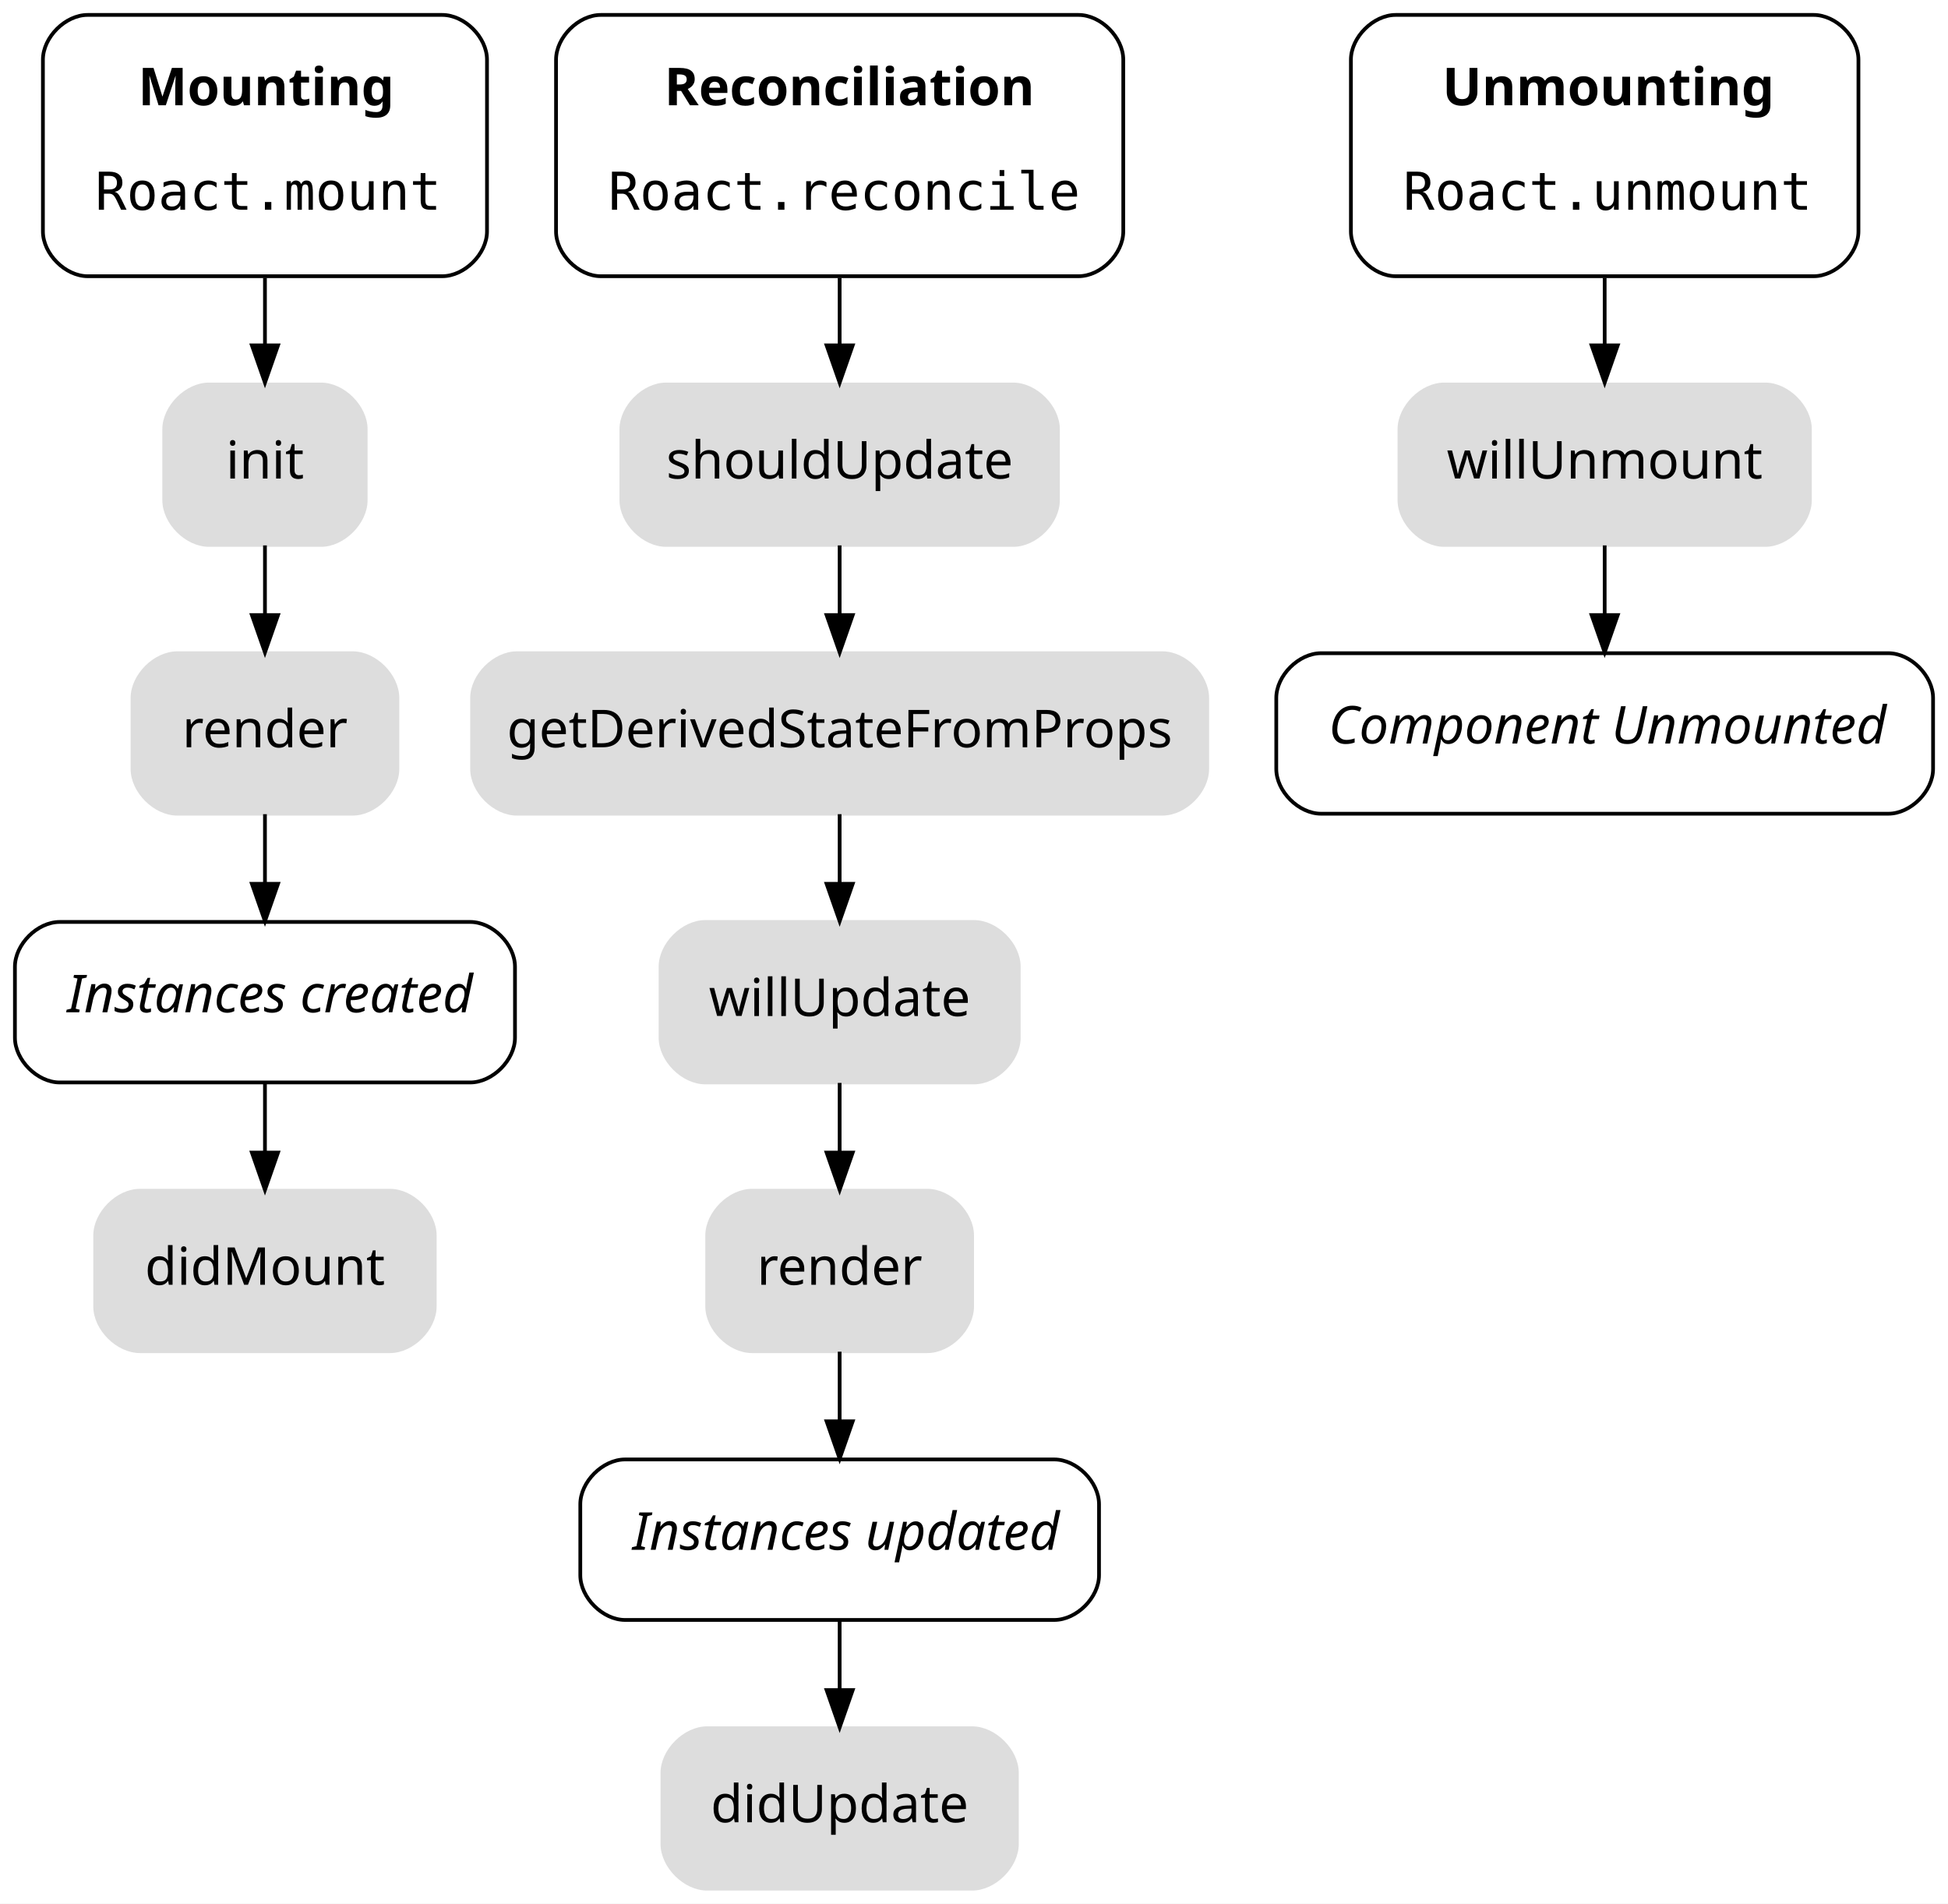
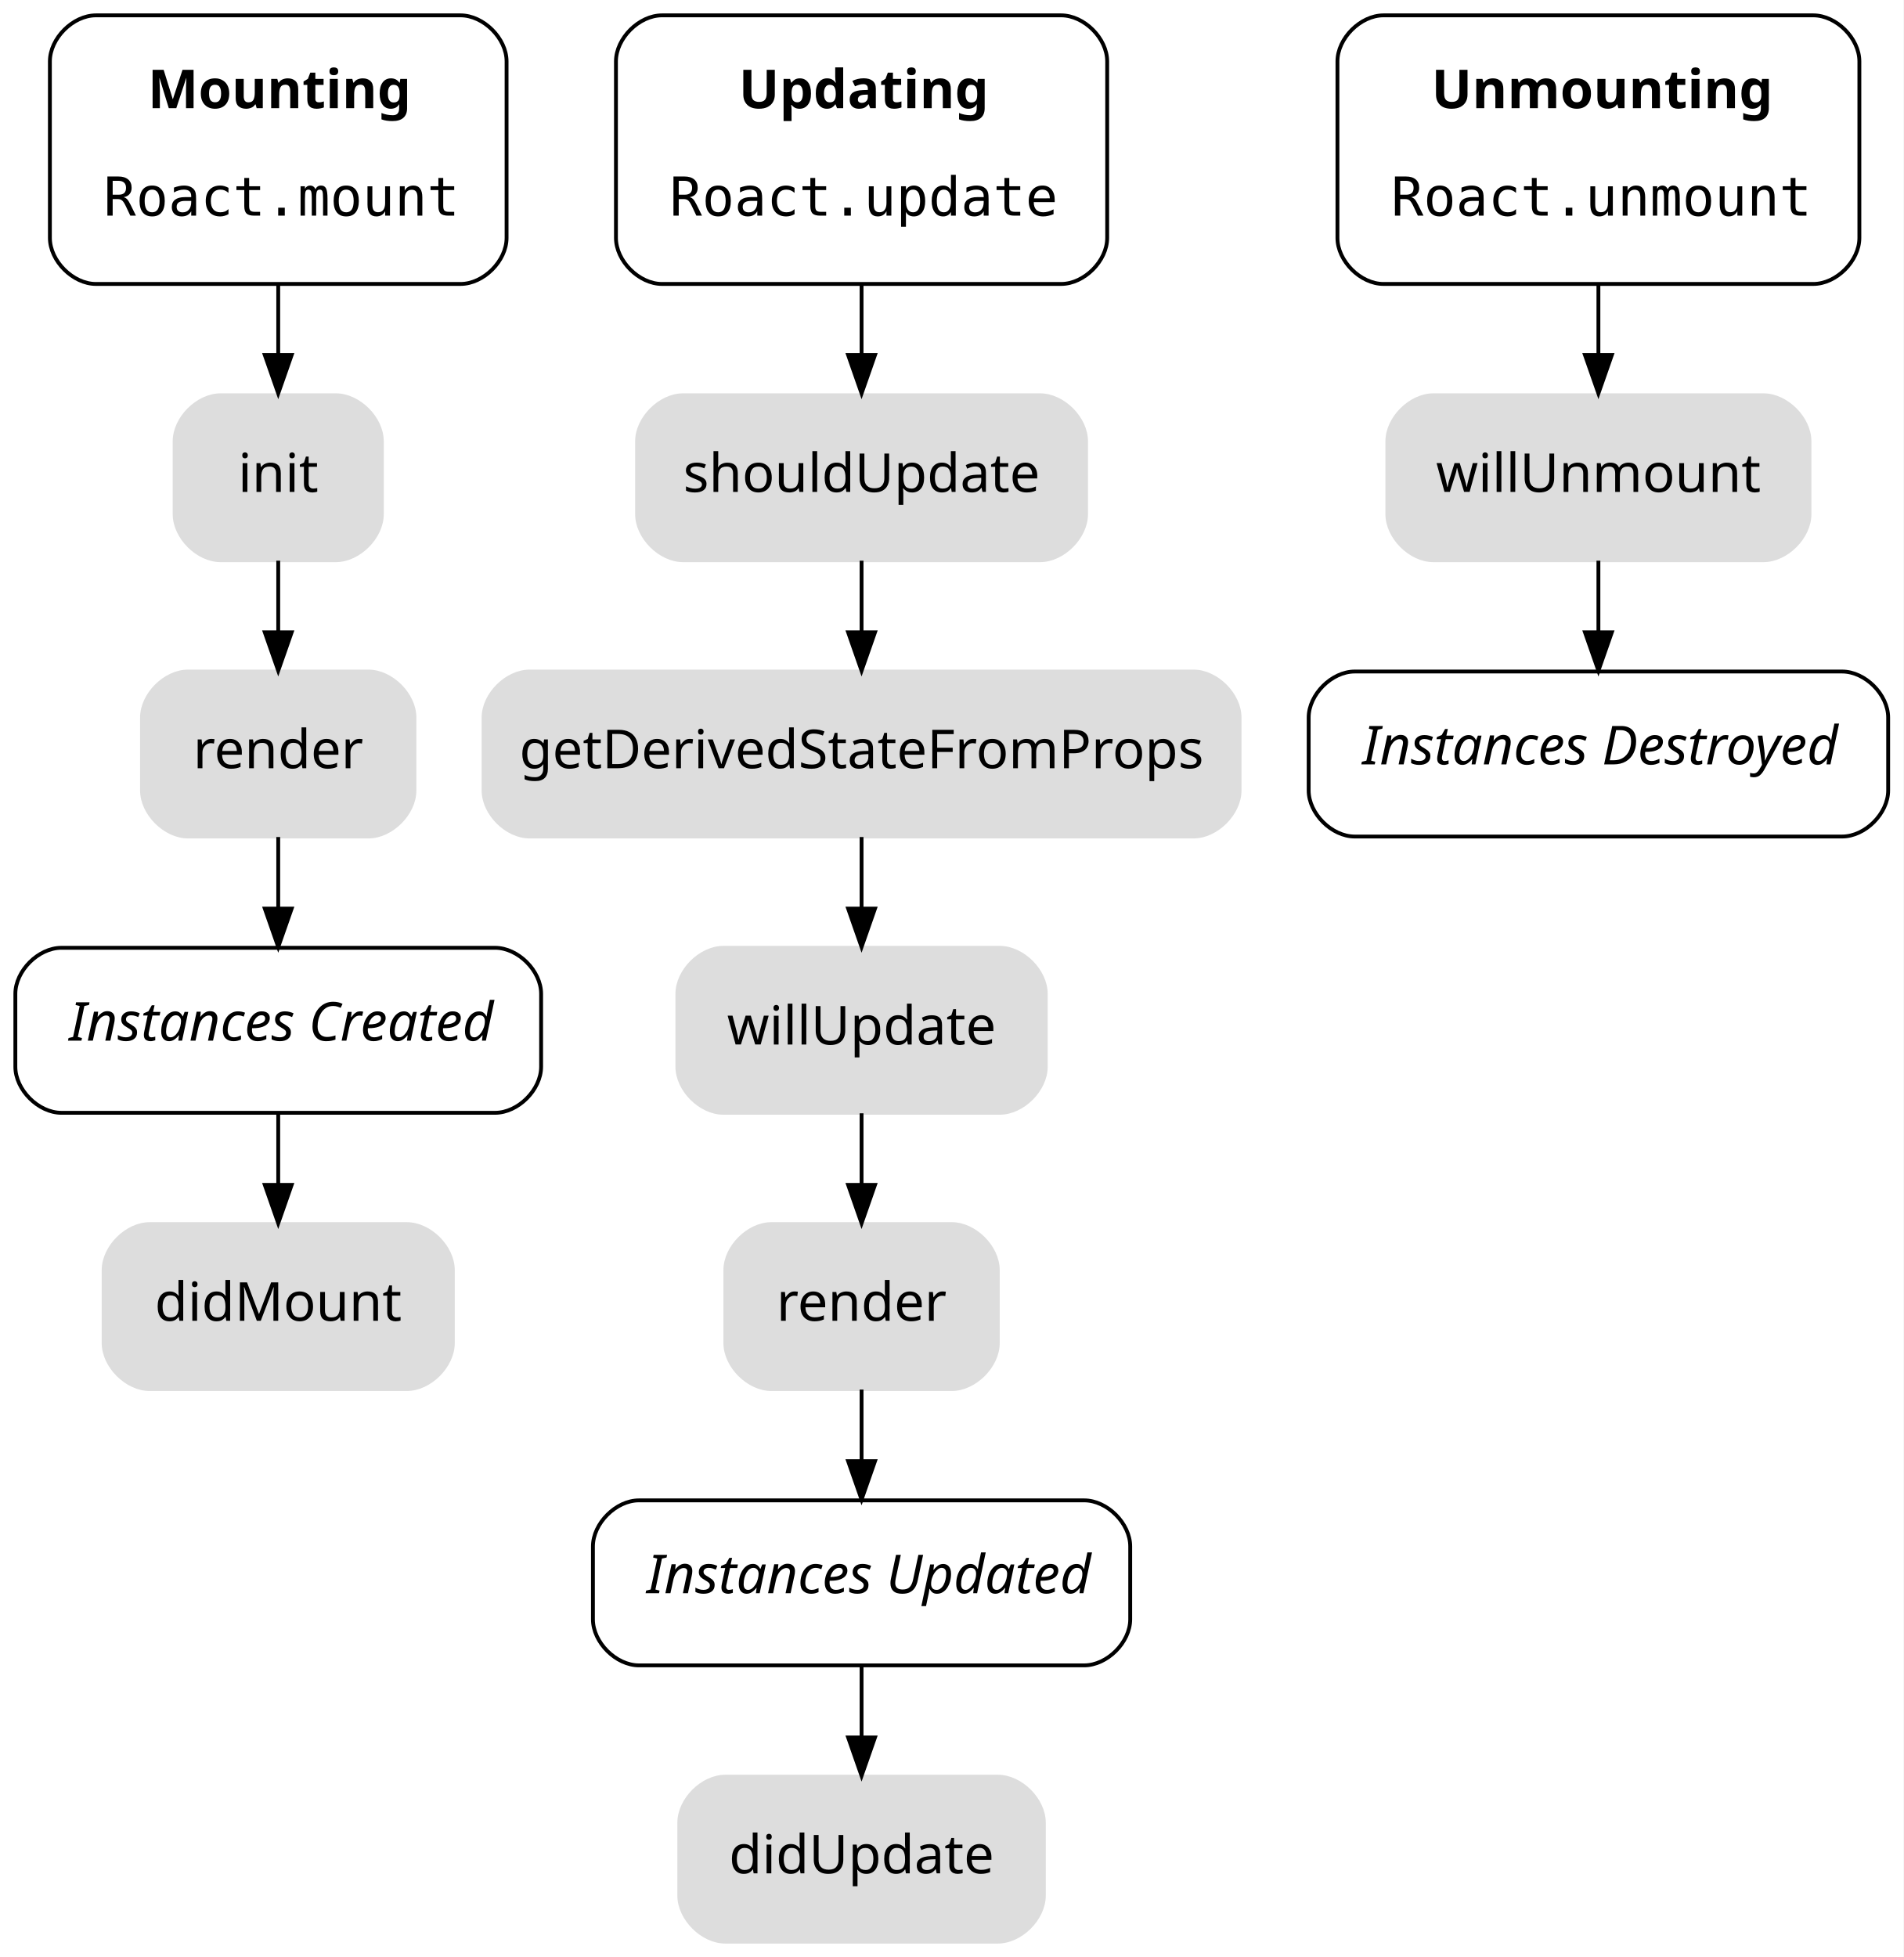
- <svg xmlns="http://www.w3.org/2000/svg" width="522pt" height="510pt" viewBox="0.00 0.00 522.00 510.00">
+ <svg xmlns="http://www.w3.org/2000/svg" width="496pt" height="510pt" viewBox="0.00 0.00 496.00 510.00">
  <g id="graph0" class="graph" transform="scale(1 1) rotate(0) translate(4 506)">
-     <polygon fill="white" stroke="none" points="-4,4 -4,-506 518,-506 518,4 -4,4" />
+     <polygon fill="white" stroke="none" points="-4,4 -4,-506 492,-506 492,4 -4,4" />
    <g id="node1" class="node">
-       <path fill="#dddddd" stroke="#dddddd" d="M90.5,-331C90.5,-331 43.5,-331 43.5,-331 37.5,-331 31.5,-325 31.5,-319 31.5,-319 31.5,-300 31.5,-300 31.5,-294 37.5,-288 43.5,-288 43.5,-288 90.5,-288 90.5,-288 96.5,-288 102.5,-294 102.5,-300 102.5,-300 102.5,-319 102.5,-319 102.5,-325 96.5,-331 90.5,-331" />
-       <text text-anchor="middle" x="67" y="-305.8" font-family="Segoe UI" font-size="14.00">render</text>
+       <path fill="#dddddd" stroke="#dddddd" d="M92,-331C92,-331 45,-331 45,-331 39,-331 33,-325 33,-319 33,-319 33,-300 33,-300 33,-294 39,-288 45,-288 45,-288 92,-288 92,-288 98,-288 104,-294 104,-300 104,-300 104,-319 104,-319 104,-325 98,-331 92,-331" />
+       <text text-anchor="middle" x="68.5" y="-305.8" font-family="Segoe UI" font-size="14.00">render</text>
    </g>
    <g id="node2" class="node">
-       <path fill="none" stroke="#000000" d="M122,-259C122,-259 12,-259 12,-259 6,-259 0,-253 0,-247 0,-247 0,-228 0,-228 0,-222 6,-216 12,-216 12,-216 122,-216 122,-216 128,-216 134,-222 134,-228 134,-228 134,-247 134,-247 134,-253 128,-259 122,-259" />
-       <text text-anchor="start" x="14" y="-234.8" font-family="Segoe UI" font-style="italic" font-size="14.00">Instances created</text>
+       <path fill="none" stroke="#000000" d="M125,-259C125,-259 12,-259 12,-259 6,-259 0,-253 0,-247 0,-247 0,-228 0,-228 0,-222 6,-216 12,-216 12,-216 125,-216 125,-216 131,-216 137,-222 137,-228 137,-228 137,-247 137,-247 137,-253 131,-259 125,-259" />
+       <text text-anchor="start" x="14" y="-234.8" font-family="Segoe UI" font-style="italic" font-size="14.00">Instances Created</text>
    </g>
    <g id="edge3" class="edge">
-       <path fill="none" stroke="black" d="M67,-287.876C67,-282.089 67,-275.667 67,-269.421" />
-       <polygon fill="black" stroke="black" points="70.5,-269.218 67,-259.218 63.5,-269.218 70.5,-269.218" />
+       <path fill="none" stroke="black" d="M68.5,-287.876C68.5,-282.089 68.5,-275.667 68.5,-269.421" />
+       <polygon fill="black" stroke="black" points="72,-269.218 68.5,-259.218 65,-269.218 72,-269.218" />
    </g>
    <g id="node5" class="node">
-       <path fill="#dddddd" stroke="#dddddd" d="M100.5,-187C100.5,-187 33.5,-187 33.5,-187 27.5,-187 21.5,-181 21.5,-175 21.5,-175 21.5,-156 21.5,-156 21.5,-150 27.5,-144 33.5,-144 33.5,-144 100.5,-144 100.5,-144 106.5,-144 112.5,-150 112.5,-156 112.5,-156 112.5,-175 112.5,-175 112.5,-181 106.5,-187 100.5,-187" />
-       <text text-anchor="middle" x="67" y="-161.8" font-family="Segoe UI" font-size="14.00">didMount</text>
+       <path fill="#dddddd" stroke="#dddddd" d="M102,-187C102,-187 35,-187 35,-187 29,-187 23,-181 23,-175 23,-175 23,-156 23,-156 23,-150 29,-144 35,-144 35,-144 102,-144 102,-144 108,-144 114,-150 114,-156 114,-156 114,-175 114,-175 114,-181 108,-187 102,-187" />
+       <text text-anchor="middle" x="68.5" y="-161.8" font-family="Segoe UI" font-size="14.00">didMount</text>
    </g>
    <g id="edge4" class="edge">
-       <path fill="none" stroke="black" d="M67,-215.876C67,-210.089 67,-203.667 67,-197.421" />
-       <polygon fill="black" stroke="black" points="70.5,-197.218 67,-187.218 63.5,-197.218 70.5,-197.218" />
+       <path fill="none" stroke="black" d="M68.5,-215.876C68.5,-210.089 68.5,-203.667 68.5,-197.421" />
+       <polygon fill="black" stroke="black" points="72,-197.218 68.5,-187.218 65,-197.218 72,-197.218" />
    </g>
    <g id="node3" class="node">
-       <path fill="none" stroke="#000000" d="M114.5,-502C114.5,-502 19.5,-502 19.5,-502 13.5,-502 7.5,-496 7.5,-490 7.5,-490 7.5,-444 7.5,-444 7.5,-438 13.5,-432 19.5,-432 19.5,-432 114.5,-432 114.5,-432 120.5,-432 126.5,-438 126.5,-444 126.5,-444 126.5,-490 126.5,-490 126.5,-496 120.5,-502 114.5,-502" />
-       <text text-anchor="start" x="33" y="-477.8" font-family="Segoe UI" font-weight="bold" font-size="14.00">Mounting</text>
-       <text text-anchor="start" x="21.5" y="-449.8" font-family="monospace" font-size="14.00">Roact.mount</text>
+       <path fill="none" stroke="#000000" d="M116,-502C116,-502 21,-502 21,-502 15,-502 9,-496 9,-490 9,-490 9,-444 9,-444 9,-438 15,-432 21,-432 21,-432 116,-432 116,-432 122,-432 128,-438 128,-444 128,-444 128,-490 128,-490 128,-496 122,-502 116,-502" />
+       <text text-anchor="start" x="34.5" y="-477.8" font-family="Segoe UI" font-weight="bold" font-size="14.00">Mounting</text>
+       <text text-anchor="start" x="23" y="-449.8" font-family="monospace" font-size="14.00">Roact.mount</text>
    </g>
    <g id="node4" class="node">
-       <path fill="#dddddd" stroke="#dddddd" d="M82,-403C82,-403 52,-403 52,-403 46,-403 40,-397 40,-391 40,-391 40,-372 40,-372 40,-366 46,-360 52,-360 52,-360 82,-360 82,-360 88,-360 94,-366 94,-372 94,-372 94,-391 94,-391 94,-397 88,-403 82,-403" />
-       <text text-anchor="middle" x="67" y="-377.8" font-family="Segoe UI" font-size="14.00">init</text>
+       <path fill="#dddddd" stroke="#dddddd" d="M83.5,-403C83.5,-403 53.5,-403 53.5,-403 47.5,-403 41.5,-397 41.5,-391 41.5,-391 41.5,-372 41.5,-372 41.5,-366 47.5,-360 53.5,-360 53.5,-360 83.5,-360 83.5,-360 89.5,-360 95.5,-366 95.5,-372 95.5,-372 95.5,-391 95.5,-391 95.5,-397 89.5,-403 83.5,-403" />
+       <text text-anchor="middle" x="68.5" y="-377.8" font-family="Segoe UI" font-size="14.00">init</text>
    </g>
    <g id="edge1" class="edge">
-       <path fill="none" stroke="black" d="M67,-431.555C67,-425.603 67,-419.446 67,-413.589" />
-       <polygon fill="black" stroke="black" points="70.5,-413.48 67,-403.48 63.5,-413.48 70.5,-413.48" />
+       <path fill="none" stroke="black" d="M68.5,-431.555C68.5,-425.603 68.5,-419.446 68.5,-413.589" />
+       <polygon fill="black" stroke="black" points="72,-413.48 68.5,-403.48 65,-413.48 72,-413.48" />
    </g>
    <g id="edge2" class="edge">
-       <path fill="none" stroke="black" d="M67,-359.876C67,-354.089 67,-347.667 67,-341.421" />
-       <polygon fill="black" stroke="black" points="70.5,-341.218 67,-331.218 63.5,-341.218 70.5,-341.218" />
+       <path fill="none" stroke="black" d="M68.5,-359.876C68.5,-354.089 68.5,-347.667 68.5,-341.421" />
+       <polygon fill="black" stroke="black" points="72,-341.218 68.5,-331.218 65,-341.218 72,-341.218" />
    </g>
    <g id="node6" class="node">
-       <path fill="none" stroke="#000000" d="M278.5,-115C278.5,-115 163.5,-115 163.5,-115 157.5,-115 151.5,-109 151.5,-103 151.5,-103 151.5,-84 151.5,-84 151.5,-78 157.5,-72 163.5,-72 163.5,-72 278.5,-72 278.5,-72 284.5,-72 290.5,-78 290.5,-84 290.5,-84 290.5,-103 290.5,-103 290.5,-109 284.5,-115 278.5,-115" />
-       <text text-anchor="start" x="165.5" y="-90.8" font-family="Segoe UI" font-style="italic" font-size="14.00">Instances updated</text>
+       <path fill="none" stroke="#000000" d="M278.5,-115C278.5,-115 162.5,-115 162.5,-115 156.5,-115 150.5,-109 150.5,-103 150.5,-103 150.5,-84 150.5,-84 150.5,-78 156.5,-72 162.5,-72 162.5,-72 278.5,-72 278.5,-72 284.5,-72 290.5,-78 290.5,-84 290.5,-84 290.5,-103 290.5,-103 290.5,-109 284.5,-115 278.5,-115" />
+       <text text-anchor="start" x="164.5" y="-90.8" font-family="Segoe UI" font-style="italic" font-size="14.00">Instances Updated</text>
    </g>
    <g id="node12" class="node">
-       <path fill="#dddddd" stroke="#dddddd" d="M256.5,-43C256.5,-43 185.5,-43 185.5,-43 179.5,-43 173.5,-37 173.5,-31 173.5,-31 173.5,-12 173.5,-12 173.5,-6 179.5,-0 185.5,-0 185.5,-0 256.5,-0 256.5,-0 262.5,-0 268.5,-6 268.5,-12 268.5,-12 268.5,-31 268.5,-31 268.5,-37 262.5,-43 256.5,-43" />
-       <text text-anchor="middle" x="221" y="-17.8" font-family="Segoe UI" font-size="14.00">didUpdate</text>
+       <path fill="#dddddd" stroke="#dddddd" d="M256,-43C256,-43 185,-43 185,-43 179,-43 173,-37 173,-31 173,-31 173,-12 173,-12 173,-6 179,-0 185,-0 185,-0 256,-0 256,-0 262,-0 268,-6 268,-12 268,-12 268,-31 268,-31 268,-37 262,-43 256,-43" />
+       <text text-anchor="middle" x="220.5" y="-17.8" font-family="Segoe UI" font-size="14.00">didUpdate</text>
    </g>
    <g id="edge10" class="edge">
-       <path fill="none" stroke="black" d="M221,-71.876C221,-66.089 221,-59.667 221,-53.421" />
-       <polygon fill="black" stroke="black" points="224.5,-53.218 221,-43.218 217.5,-53.218 224.5,-53.218" />
+       <path fill="none" stroke="black" d="M220.5,-71.876C220.5,-66.089 220.5,-59.667 220.5,-53.421" />
+       <polygon fill="black" stroke="black" points="224,-53.218 220.5,-43.218 217,-53.218 224,-53.218" />
    </g>
    <g id="node7" class="node">
-       <path fill="none" stroke="#000000" d="M285,-502C285,-502 157,-502 157,-502 151,-502 145,-496 145,-490 145,-490 145,-444 145,-444 145,-438 151,-432 157,-432 157,-432 285,-432 285,-432 291,-432 297,-438 297,-444 297,-444 297,-490 297,-490 297,-496 291,-502 285,-502" />
-       <text text-anchor="start" x="174" y="-477.8" font-family="Segoe UI" font-weight="bold" font-size="14.00">Reconciliation</text>
-       <text text-anchor="start" x="159" y="-449.8" font-family="monospace" font-size="14.00">Roact.reconcile</text>
+       <path fill="none" stroke="#000000" d="M272.5,-502C272.5,-502 168.5,-502 168.5,-502 162.5,-502 156.5,-496 156.5,-490 156.5,-490 156.5,-444 156.5,-444 156.5,-438 162.5,-432 168.5,-432 168.5,-432 272.5,-432 272.5,-432 278.5,-432 284.5,-438 284.5,-444 284.5,-444 284.5,-490 284.5,-490 284.5,-496 278.5,-502 272.5,-502" />
+       <text text-anchor="start" x="188.5" y="-477.8" font-family="Segoe UI" font-weight="bold" font-size="14.00">Updating</text>
+       <text text-anchor="start" x="170.5" y="-449.8" font-family="monospace" font-size="14.00">Roact.update</text>
    </g>
    <g id="node8" class="node">
-       <path fill="#dddddd" stroke="#dddddd" d="M267.5,-403C267.5,-403 174.5,-403 174.5,-403 168.5,-403 162.5,-397 162.5,-391 162.5,-391 162.5,-372 162.5,-372 162.5,-366 168.5,-360 174.5,-360 174.5,-360 267.5,-360 267.5,-360 273.5,-360 279.5,-366 279.5,-372 279.5,-372 279.5,-391 279.5,-391 279.5,-397 273.5,-403 267.5,-403" />
-       <text text-anchor="middle" x="221" y="-377.8" font-family="Segoe UI" font-size="14.00">shouldUpdate</text>
+       <path fill="#dddddd" stroke="#dddddd" d="M267,-403C267,-403 174,-403 174,-403 168,-403 162,-397 162,-391 162,-391 162,-372 162,-372 162,-366 168,-360 174,-360 174,-360 267,-360 267,-360 273,-360 279,-366 279,-372 279,-372 279,-391 279,-391 279,-397 273,-403 267,-403" />
+       <text text-anchor="middle" x="220.5" y="-377.8" font-family="Segoe UI" font-size="14.00">shouldUpdate</text>
    </g>
    <g id="edge5" class="edge">
-       <path fill="none" stroke="black" d="M221,-431.555C221,-425.603 221,-419.446 221,-413.589" />
-       <polygon fill="black" stroke="black" points="224.5,-413.48 221,-403.48 217.5,-413.48 224.5,-413.48" />
+       <path fill="none" stroke="black" d="M220.5,-431.555C220.5,-425.603 220.5,-419.446 220.5,-413.589" />
+       <polygon fill="black" stroke="black" points="224,-413.48 220.5,-403.48 217,-413.48 224,-413.48" />
    </g>
    <g id="node9" class="node">
-       <path fill="#dddddd" stroke="#dddddd" d="M307.5,-331C307.5,-331 134.5,-331 134.5,-331 128.5,-331 122.5,-325 122.5,-319 122.5,-319 122.5,-300 122.5,-300 122.5,-294 128.5,-288 134.5,-288 134.5,-288 307.5,-288 307.5,-288 313.5,-288 319.5,-294 319.5,-300 319.5,-300 319.5,-319 319.5,-319 319.5,-325 313.5,-331 307.5,-331" />
-       <text text-anchor="middle" x="221" y="-305.8" font-family="Segoe UI" font-size="14.00">getDerivedStateFromProps</text>
+       <path fill="#dddddd" stroke="#dddddd" d="M307,-331C307,-331 134,-331 134,-331 128,-331 122,-325 122,-319 122,-319 122,-300 122,-300 122,-294 128,-288 134,-288 134,-288 307,-288 307,-288 313,-288 319,-294 319,-300 319,-300 319,-319 319,-319 319,-325 313,-331 307,-331" />
+       <text text-anchor="middle" x="220.5" y="-305.8" font-family="Segoe UI" font-size="14.00">getDerivedStateFromProps</text>
    </g>
    <g id="edge6" class="edge">
-       <path fill="none" stroke="black" d="M221,-359.876C221,-354.089 221,-347.667 221,-341.421" />
-       <polygon fill="black" stroke="black" points="224.5,-341.218 221,-331.218 217.5,-341.218 224.5,-341.218" />
+       <path fill="none" stroke="black" d="M220.5,-359.876C220.5,-354.089 220.5,-347.667 220.5,-341.421" />
+       <polygon fill="black" stroke="black" points="224,-341.218 220.5,-331.218 217,-341.218 224,-341.218" />
    </g>
    <g id="node10" class="node">
-       <path fill="#dddddd" stroke="#dddddd" d="M257,-259C257,-259 185,-259 185,-259 179,-259 173,-253 173,-247 173,-247 173,-228 173,-228 173,-222 179,-216 185,-216 185,-216 257,-216 257,-216 263,-216 269,-222 269,-228 269,-228 269,-247 269,-247 269,-253 263,-259 257,-259" />
-       <text text-anchor="middle" x="221" y="-233.8" font-family="Segoe UI" font-size="14.00">willUpdate</text>
+       <path fill="#dddddd" stroke="#dddddd" d="M256.5,-259C256.5,-259 184.5,-259 184.5,-259 178.5,-259 172.5,-253 172.5,-247 172.5,-247 172.5,-228 172.5,-228 172.5,-222 178.5,-216 184.5,-216 184.5,-216 256.5,-216 256.5,-216 262.5,-216 268.5,-222 268.5,-228 268.5,-228 268.5,-247 268.5,-247 268.5,-253 262.5,-259 256.5,-259" />
+       <text text-anchor="middle" x="220.5" y="-233.8" font-family="Segoe UI" font-size="14.00">willUpdate</text>
    </g>
    <g id="edge7" class="edge">
-       <path fill="none" stroke="black" d="M221,-287.876C221,-282.089 221,-275.667 221,-269.421" />
-       <polygon fill="black" stroke="black" points="224.5,-269.218 221,-259.218 217.5,-269.218 224.5,-269.218" />
+       <path fill="none" stroke="black" d="M220.5,-287.876C220.5,-282.089 220.5,-275.667 220.5,-269.421" />
+       <polygon fill="black" stroke="black" points="224,-269.218 220.5,-259.218 217,-269.218 224,-269.218" />
    </g>
    <g id="node11" class="node">
-       <path fill="#dddddd" stroke="#dddddd" d="M244.5,-187C244.5,-187 197.5,-187 197.5,-187 191.5,-187 185.5,-181 185.5,-175 185.5,-175 185.5,-156 185.5,-156 185.5,-150 191.5,-144 197.5,-144 197.5,-144 244.5,-144 244.5,-144 250.5,-144 256.5,-150 256.5,-156 256.5,-156 256.5,-175 256.5,-175 256.5,-181 250.5,-187 244.5,-187" />
-       <text text-anchor="middle" x="221" y="-161.8" font-family="Segoe UI" font-size="14.00">render</text>
+       <path fill="#dddddd" stroke="#dddddd" d="M244,-187C244,-187 197,-187 197,-187 191,-187 185,-181 185,-175 185,-175 185,-156 185,-156 185,-150 191,-144 197,-144 197,-144 244,-144 244,-144 250,-144 256,-150 256,-156 256,-156 256,-175 256,-175 256,-181 250,-187 244,-187" />
+       <text text-anchor="middle" x="220.5" y="-161.8" font-family="Segoe UI" font-size="14.00">render</text>
    </g>
    <g id="edge8" class="edge">
-       <path fill="none" stroke="black" d="M221,-215.876C221,-210.089 221,-203.667 221,-197.421" />
-       <polygon fill="black" stroke="black" points="224.5,-197.218 221,-187.218 217.5,-197.218 224.5,-197.218" />
+       <path fill="none" stroke="black" d="M220.5,-215.876C220.5,-210.089 220.5,-203.667 220.5,-197.421" />
+       <polygon fill="black" stroke="black" points="224,-197.218 220.5,-187.218 217,-197.218 224,-197.218" />
    </g>
    <g id="edge9" class="edge">
-       <path fill="none" stroke="black" d="M221,-143.876C221,-138.089 221,-131.667 221,-125.421" />
-       <polygon fill="black" stroke="black" points="224.5,-125.218 221,-115.218 217.5,-125.218 224.5,-125.218" />
+       <path fill="none" stroke="black" d="M220.5,-143.876C220.5,-138.089 220.5,-131.667 220.5,-125.421" />
+       <polygon fill="black" stroke="black" points="224,-125.218 220.5,-115.218 217,-125.218 224,-125.218" />
    </g>
    <g id="node13" class="node">
-       <path fill="none" stroke="#000000" d="M502,-331C502,-331 350,-331 350,-331 344,-331 338,-325 338,-319 338,-319 338,-300 338,-300 338,-294 344,-288 350,-288 350,-288 502,-288 502,-288 508,-288 514,-294 514,-300 514,-300 514,-319 514,-319 514,-325 508,-331 502,-331" />
-       <text text-anchor="start" x="352" y="-306.8" font-family="Segoe UI" font-style="italic" font-size="14.00">Component Unmounted</text>
+       <path fill="none" stroke="#000000" d="M476,-331C476,-331 349,-331 349,-331 343,-331 337,-325 337,-319 337,-319 337,-300 337,-300 337,-294 343,-288 349,-288 349,-288 476,-288 476,-288 482,-288 488,-294 488,-300 488,-300 488,-319 488,-319 488,-325 482,-331 476,-331" />
+       <text text-anchor="start" x="351" y="-306.8" font-family="Segoe UI" font-style="italic" font-size="14.00">Instances Destroyed</text>
    </g>
    <g id="node14" class="node">
-       <path fill="none" stroke="#000000" d="M482,-502C482,-502 370,-502 370,-502 364,-502 358,-496 358,-490 358,-490 358,-444 358,-444 358,-438 364,-432 370,-432 370,-432 482,-432 482,-432 488,-432 494,-438 494,-444 494,-444 494,-490 494,-490 494,-496 488,-502 482,-502" />
-       <text text-anchor="start" x="382.5" y="-477.8" font-family="Segoe UI" font-weight="bold" font-size="14.00">Unmounting</text>
-       <text text-anchor="start" x="372" y="-449.8" font-family="monospace" font-size="14.00">Roact.unmount</text>
+       <path fill="none" stroke="#000000" d="M468.5,-502C468.5,-502 356.5,-502 356.5,-502 350.5,-502 344.5,-496 344.5,-490 344.5,-490 344.5,-444 344.5,-444 344.5,-438 350.5,-432 356.5,-432 356.5,-432 468.5,-432 468.5,-432 474.5,-432 480.5,-438 480.5,-444 480.5,-444 480.5,-490 480.5,-490 480.5,-496 474.5,-502 468.5,-502" />
+       <text text-anchor="start" x="369" y="-477.8" font-family="Segoe UI" font-weight="bold" font-size="14.00">Unmounting</text>
+       <text text-anchor="start" x="358.5" y="-449.8" font-family="monospace" font-size="14.00">Roact.unmount</text>
    </g>
    <g id="node15" class="node">
-       <path fill="#dddddd" stroke="#dddddd" d="M469,-403C469,-403 383,-403 383,-403 377,-403 371,-397 371,-391 371,-391 371,-372 371,-372 371,-366 377,-360 383,-360 383,-360 469,-360 469,-360 475,-360 481,-366 481,-372 481,-372 481,-391 481,-391 481,-397 475,-403 469,-403" />
-       <text text-anchor="middle" x="426" y="-377.8" font-family="Segoe UI" font-size="14.00">willUnmount</text>
+       <path fill="#dddddd" stroke="#dddddd" d="M455.5,-403C455.5,-403 369.5,-403 369.5,-403 363.5,-403 357.5,-397 357.5,-391 357.5,-391 357.5,-372 357.5,-372 357.5,-366 363.5,-360 369.5,-360 369.5,-360 455.5,-360 455.5,-360 461.5,-360 467.5,-366 467.5,-372 467.5,-372 467.5,-391 467.5,-391 467.5,-397 461.5,-403 455.5,-403" />
+       <text text-anchor="middle" x="412.5" y="-377.8" font-family="Segoe UI" font-size="14.00">willUnmount</text>
    </g>
    <g id="edge11" class="edge">
-       <path fill="none" stroke="black" d="M426,-431.555C426,-425.603 426,-419.446 426,-413.589" />
-       <polygon fill="black" stroke="black" points="429.5,-413.48 426,-403.48 422.5,-413.48 429.5,-413.48" />
+       <path fill="none" stroke="black" d="M412.5,-431.555C412.5,-425.603 412.5,-419.446 412.5,-413.589" />
+       <polygon fill="black" stroke="black" points="416,-413.48 412.5,-403.48 409,-413.48 416,-413.48" />
    </g>
    <g id="edge12" class="edge">
-       <path fill="none" stroke="black" d="M426,-359.876C426,-354.089 426,-347.667 426,-341.421" />
-       <polygon fill="black" stroke="black" points="429.5,-341.218 426,-331.218 422.5,-341.218 429.5,-341.218" />
+       <path fill="none" stroke="black" d="M412.5,-359.876C412.5,-354.089 412.5,-347.667 412.5,-341.421" />
+       <polygon fill="black" stroke="black" points="416,-341.218 412.5,-331.218 409,-341.218 416,-341.218" />
    </g>
  </g>
</svg>
